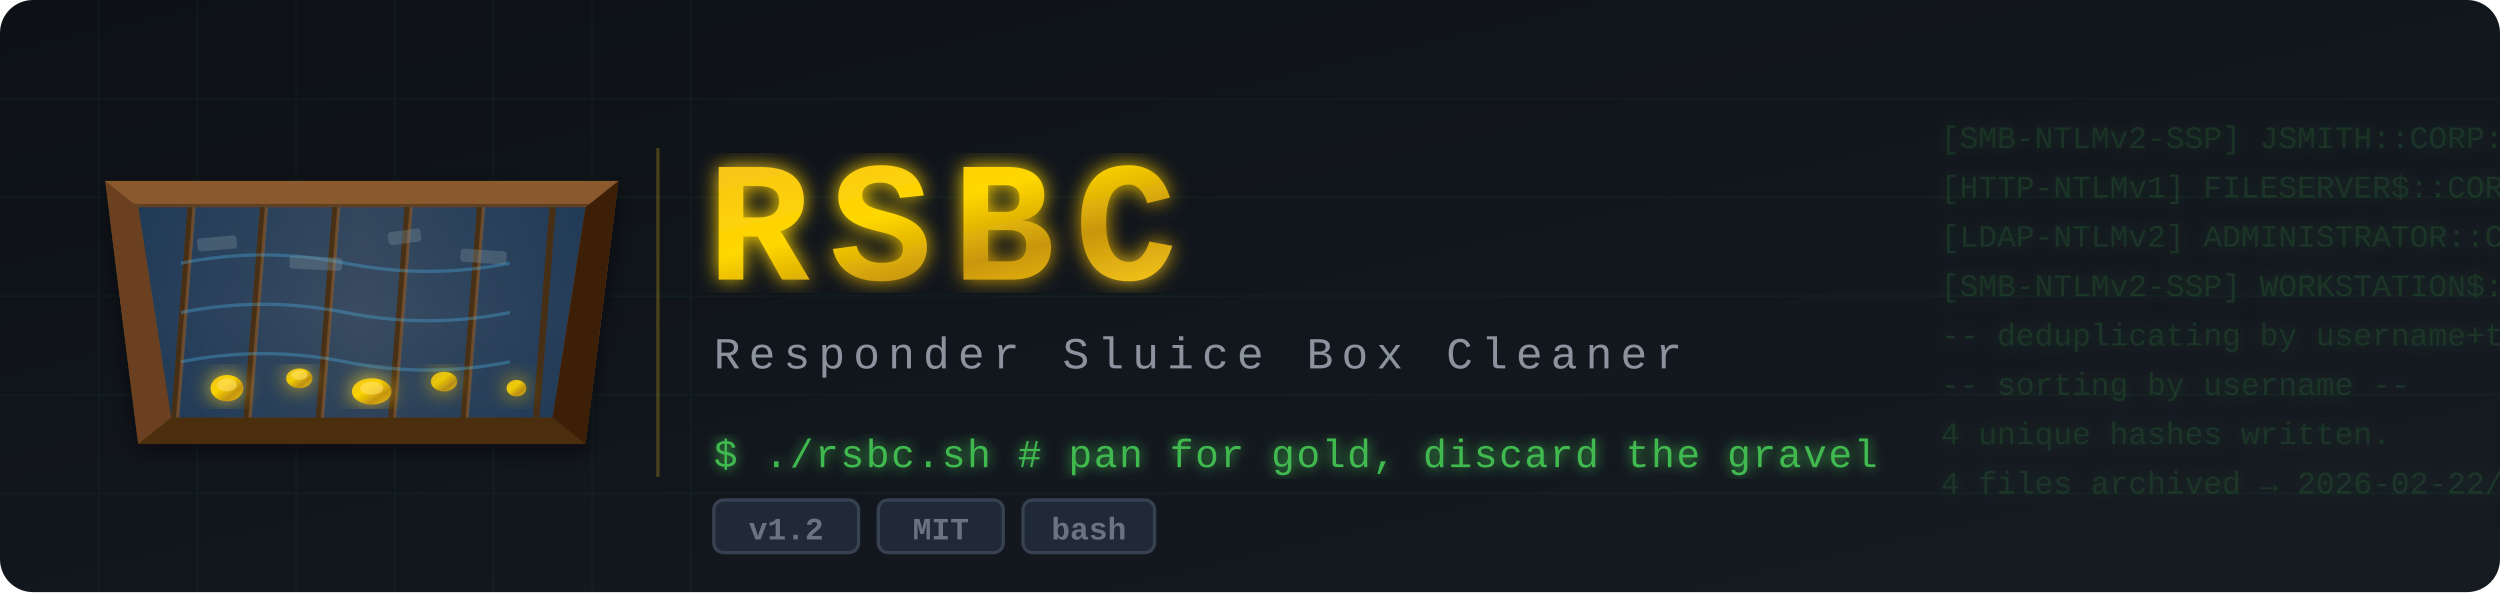
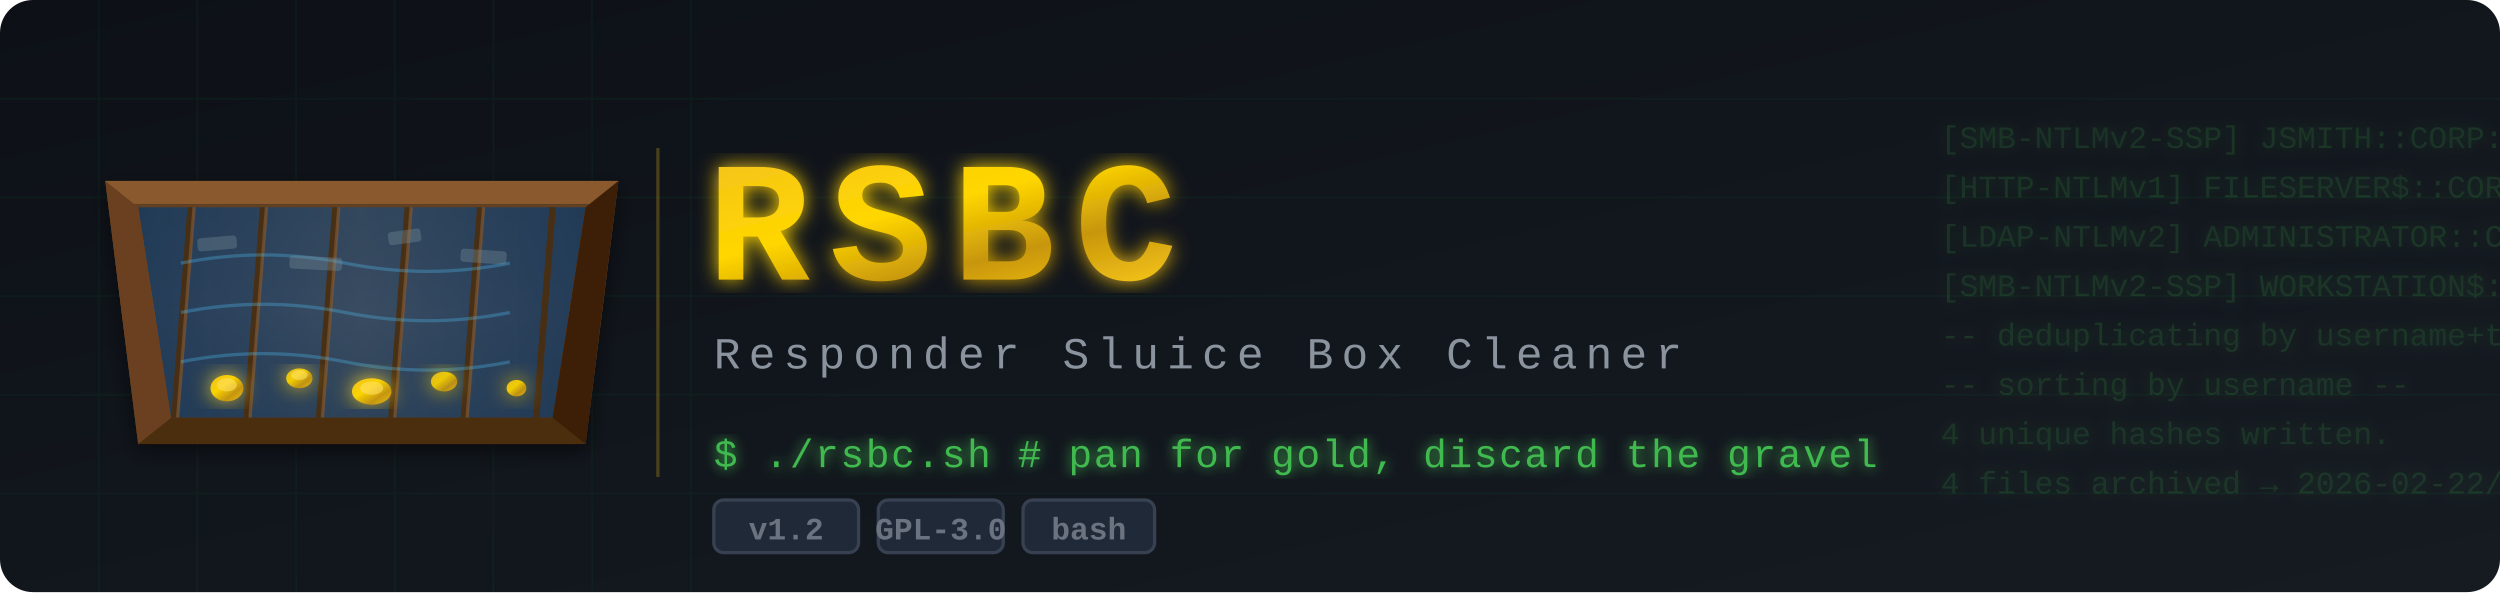
<svg xmlns="http://www.w3.org/2000/svg" viewBox="0 0 760 180" width="760" height="180">
  <defs>
    <linearGradient id="bgGrad" x1="0%" y1="0%" x2="100%" y2="100%">
      <stop offset="0%" style="stop-color:#0d1117" />
      <stop offset="100%" style="stop-color:#161b22" />
    </linearGradient>
    <linearGradient id="goldShimmer" x1="0%" y1="0%" x2="100%" y2="100%">
      <stop offset="0%" style="stop-color:#f5c518" />
      <stop offset="40%" style="stop-color:#ffd700" />
      <stop offset="70%" style="stop-color:#c8960c" />
      <stop offset="100%" style="stop-color:#f5c518" />
    </linearGradient>
    <linearGradient id="woodGrad" x1="0%" y1="0%" x2="0%" y2="100%">
      <stop offset="0%" style="stop-color:#5c3d1e" />
      <stop offset="50%" style="stop-color:#7a5230" />
      <stop offset="100%" style="stop-color:#4a2e0e" />
    </linearGradient>
    <linearGradient id="waterGrad" x1="0%" y1="0%" x2="100%" y2="0%">
      <stop offset="0%" style="stop-color:#1a3a5c;stop-opacity:0.9" />
      <stop offset="50%" style="stop-color:#1e4976;stop-opacity:0.7" />
      <stop offset="100%" style="stop-color:#1a3a5c;stop-opacity:0.9" />
    </linearGradient>
    <filter id="greenGlow">
      <feGaussianBlur stdDeviation="2" result="blur" />
      <feMerge>
        <feMergeNode in="blur" />
        <feMergeNode in="SourceGraphic" />
      </feMerge>
    </filter>
    <filter id="goldGlow">
      <feGaussianBlur stdDeviation="3" result="blur" />
      <feMerge>
        <feMergeNode in="blur" />
        <feMergeNode in="SourceGraphic" />
      </feMerge>
    </filter>
    <filter id="shadow">
      <feDropShadow dx="0" dy="2" stdDeviation="3" flood-color="#000000" flood-opacity="0.5" />
    </filter>
    <clipPath id="sluiceClip">
      <polygon points="38,60 182,60 172,130 48,130" />
    </clipPath>
  </defs>
  <rect width="760" height="180" fill="url(#bgGrad)" rx="10" />
  <g opacity="0.04" stroke="#00ff41" stroke-width="0.5">
    <line x1="0" y1="30" x2="760" y2="30" />
    <line x1="0" y1="60" x2="760" y2="60" />
    <line x1="0" y1="90" x2="760" y2="90" />
    <line x1="0" y1="120" x2="760" y2="120" />
    <line x1="0" y1="150" x2="760" y2="150" />
    <line x1="30" y1="0" x2="30" y2="180" />
    <line x1="60" y1="0" x2="60" y2="180" />
    <line x1="90" y1="0" x2="90" y2="180" />
    <line x1="120" y1="0" x2="120" y2="180" />
    <line x1="150" y1="0" x2="150" y2="180" />
    <line x1="180" y1="0" x2="180" y2="180" />
    <line x1="210" y1="0" x2="210" y2="180" />
  </g>
  <polygon points="32,55 188,55 178,135 42,135" fill="url(#woodGrad)" filter="url(#shadow)" />
  <polygon points="42,63 178,63 168,127 52,127" fill="url(#waterGrad)" clip-path="url(#sluiceClip)" />
  <g stroke="#4a2e0e" stroke-width="2" opacity="0.9">
    <line x1="58" y1="63" x2="53" y2="127" />
    <line x1="80" y1="63" x2="75" y2="127" />
    <line x1="102" y1="63" x2="97" y2="127" />
    <line x1="124" y1="63" x2="119" y2="127" />
    <line x1="146" y1="63" x2="141" y2="127" />
    <line x1="168" y1="63" x2="163" y2="127" />
  </g>
  <g stroke="#8a5a2e" stroke-width="1" opacity="0.6">
    <line x1="59" y1="63" x2="54" y2="127" />
    <line x1="81" y1="63" x2="76" y2="127" />
    <line x1="103" y1="63" x2="98" y2="127" />
    <line x1="125" y1="63" x2="120" y2="127" />
    <line x1="147" y1="63" x2="142" y2="127" />
  </g>
  <g opacity="0.3" stroke="#4fc3f7" stroke-width="1" fill="none">
    <path d="M55,80 Q80,75 105,80 Q130,85 155,80" />
    <path d="M55,95 Q80,90 105,95 Q130,100 155,95" />
    <path d="M55,110 Q80,105 105,110 Q130,115 155,110" />
  </g>
  <g filter="url(#goldGlow)">
    <ellipse cx="69" cy="118" rx="5" ry="4" fill="url(#goldShimmer)" opacity="0.95" />
    <ellipse cx="69" cy="117" rx="3" ry="2" fill="#ffe066" opacity="0.6" />
    <ellipse cx="91" cy="115" rx="4" ry="3" fill="url(#goldShimmer)" opacity="0.9" />
    <ellipse cx="91" cy="114" rx="2.5" ry="1.5" fill="#ffe066" opacity="0.6" />
    <ellipse cx="113" cy="119" rx="6" ry="4" fill="url(#goldShimmer)" opacity="0.95" />
    <ellipse cx="113" cy="118" rx="3.5" ry="2" fill="#ffe066" opacity="0.6" />
    <ellipse cx="135" cy="116" rx="4" ry="3" fill="url(#goldShimmer)" opacity="0.85" />
    <ellipse cx="157" cy="118" rx="3" ry="2.5" fill="url(#goldShimmer)" opacity="0.9" />
  </g>
  <g opacity="0.35" fill="#78909c">
    <rect x="60" y="72" width="12" height="4" rx="1" transform="rotate(-5,66,74)" />
    <rect x="88" y="78" width="16" height="4" rx="1" transform="rotate(3,96,80)" />
    <rect x="118" y="70" width="10" height="4" rx="1" transform="rotate(-8,123,72)" />
    <rect x="140" y="76" width="14" height="4" rx="1" transform="rotate(4,147,78)" />
  </g>
  <polygon points="32,55 188,55 185,62 35,62" fill="#8a5a2e" />
  <polygon points="42,127 178,127 175,135 45,135" fill="#4a2e0e" />
  <polygon points="32,55 42,63 52,127 42,135" fill="#6b4020" />
  <polygon points="188,55 178,63 168,127 178,135" fill="#3d1f08" />
  <text x="215" y="85" font-family="'Courier New', Courier, monospace" font-size="52" font-weight="900" letter-spacing="6" fill="url(#goldShimmer)" filter="url(#goldGlow)">RSBC</text>
  <text x="217" y="112" font-family="'Courier New', Courier, monospace" font-size="13.5" font-weight="400" letter-spacing="2.5" fill="#8b949e">Responder Sluice Box Cleaner</text>
  <text x="217" y="142" font-family="'Courier New', Courier, monospace" font-size="12" font-weight="400" letter-spacing="0.5" fill="#3fb950" filter="url(#greenGlow)">$ ./rsbc.sh  # pan for gold, discard the gravel</text>
  <rect x="217" y="152" width="44" height="16" rx="3" fill="#1f2937" stroke="#374151" stroke-width="1" />
  <text x="239" y="164" font-family="'Courier New', Courier, monospace" font-size="9.5" font-weight="700" text-anchor="middle" fill="#6b7280">v1.2</text>
  <rect x="267" y="152" width="38" height="16" rx="3" fill="#1f2937" stroke="#374151" stroke-width="1" />
-   <text x="286" y="164" font-family="'Courier New', Courier, monospace" font-size="9.5" font-weight="700" text-anchor="middle" fill="#6b7280">MIT</text>
+   <text x="286" y="164" font-family="'Courier New', Courier, monospace" font-size="9.5" font-weight="700" text-anchor="middle" fill="#6b7280">GPL-3.0</text>
  <rect x="311" y="152" width="40" height="16" rx="3" fill="#1f2937" stroke="#374151" stroke-width="1" />
  <text x="331" y="164" font-family="'Courier New', Courier, monospace" font-size="9.5" font-weight="700" text-anchor="middle" fill="#6b7280">bash</text>
  <g font-family="'Courier New', Courier, monospace" font-size="9.5" fill="#3fb950" opacity="0.18" filter="url(#greenGlow)">
    <text x="590" y="45">[SMB-NTLMv2-SSP] JSMITH::CORP:ab12...</text>
    <text x="590" y="60">[HTTP-NTLMv1] FILESERVER$::CORP:cd34...</text>
    <text x="590" y="75">[LDAP-NTLMv2] ADMINISTRATOR::CORP:ef56...</text>
    <text x="590" y="90">[SMB-NTLMv2-SSP] WORKSTATION$::CORP:gh78...</text>
    <text x="590" y="105">-- deduplicating by username+type --</text>
    <text x="590" y="120">-- sorting by username --</text>
    <text x="590" y="135">4 unique hashes written.</text>
    <text x="590" y="150">4 files archived → 2026-02-22/</text>
  </g>
  <line x1="200" y1="45" x2="200" y2="145" stroke="#f5c518" stroke-width="1" opacity="0.25" />
</svg>
